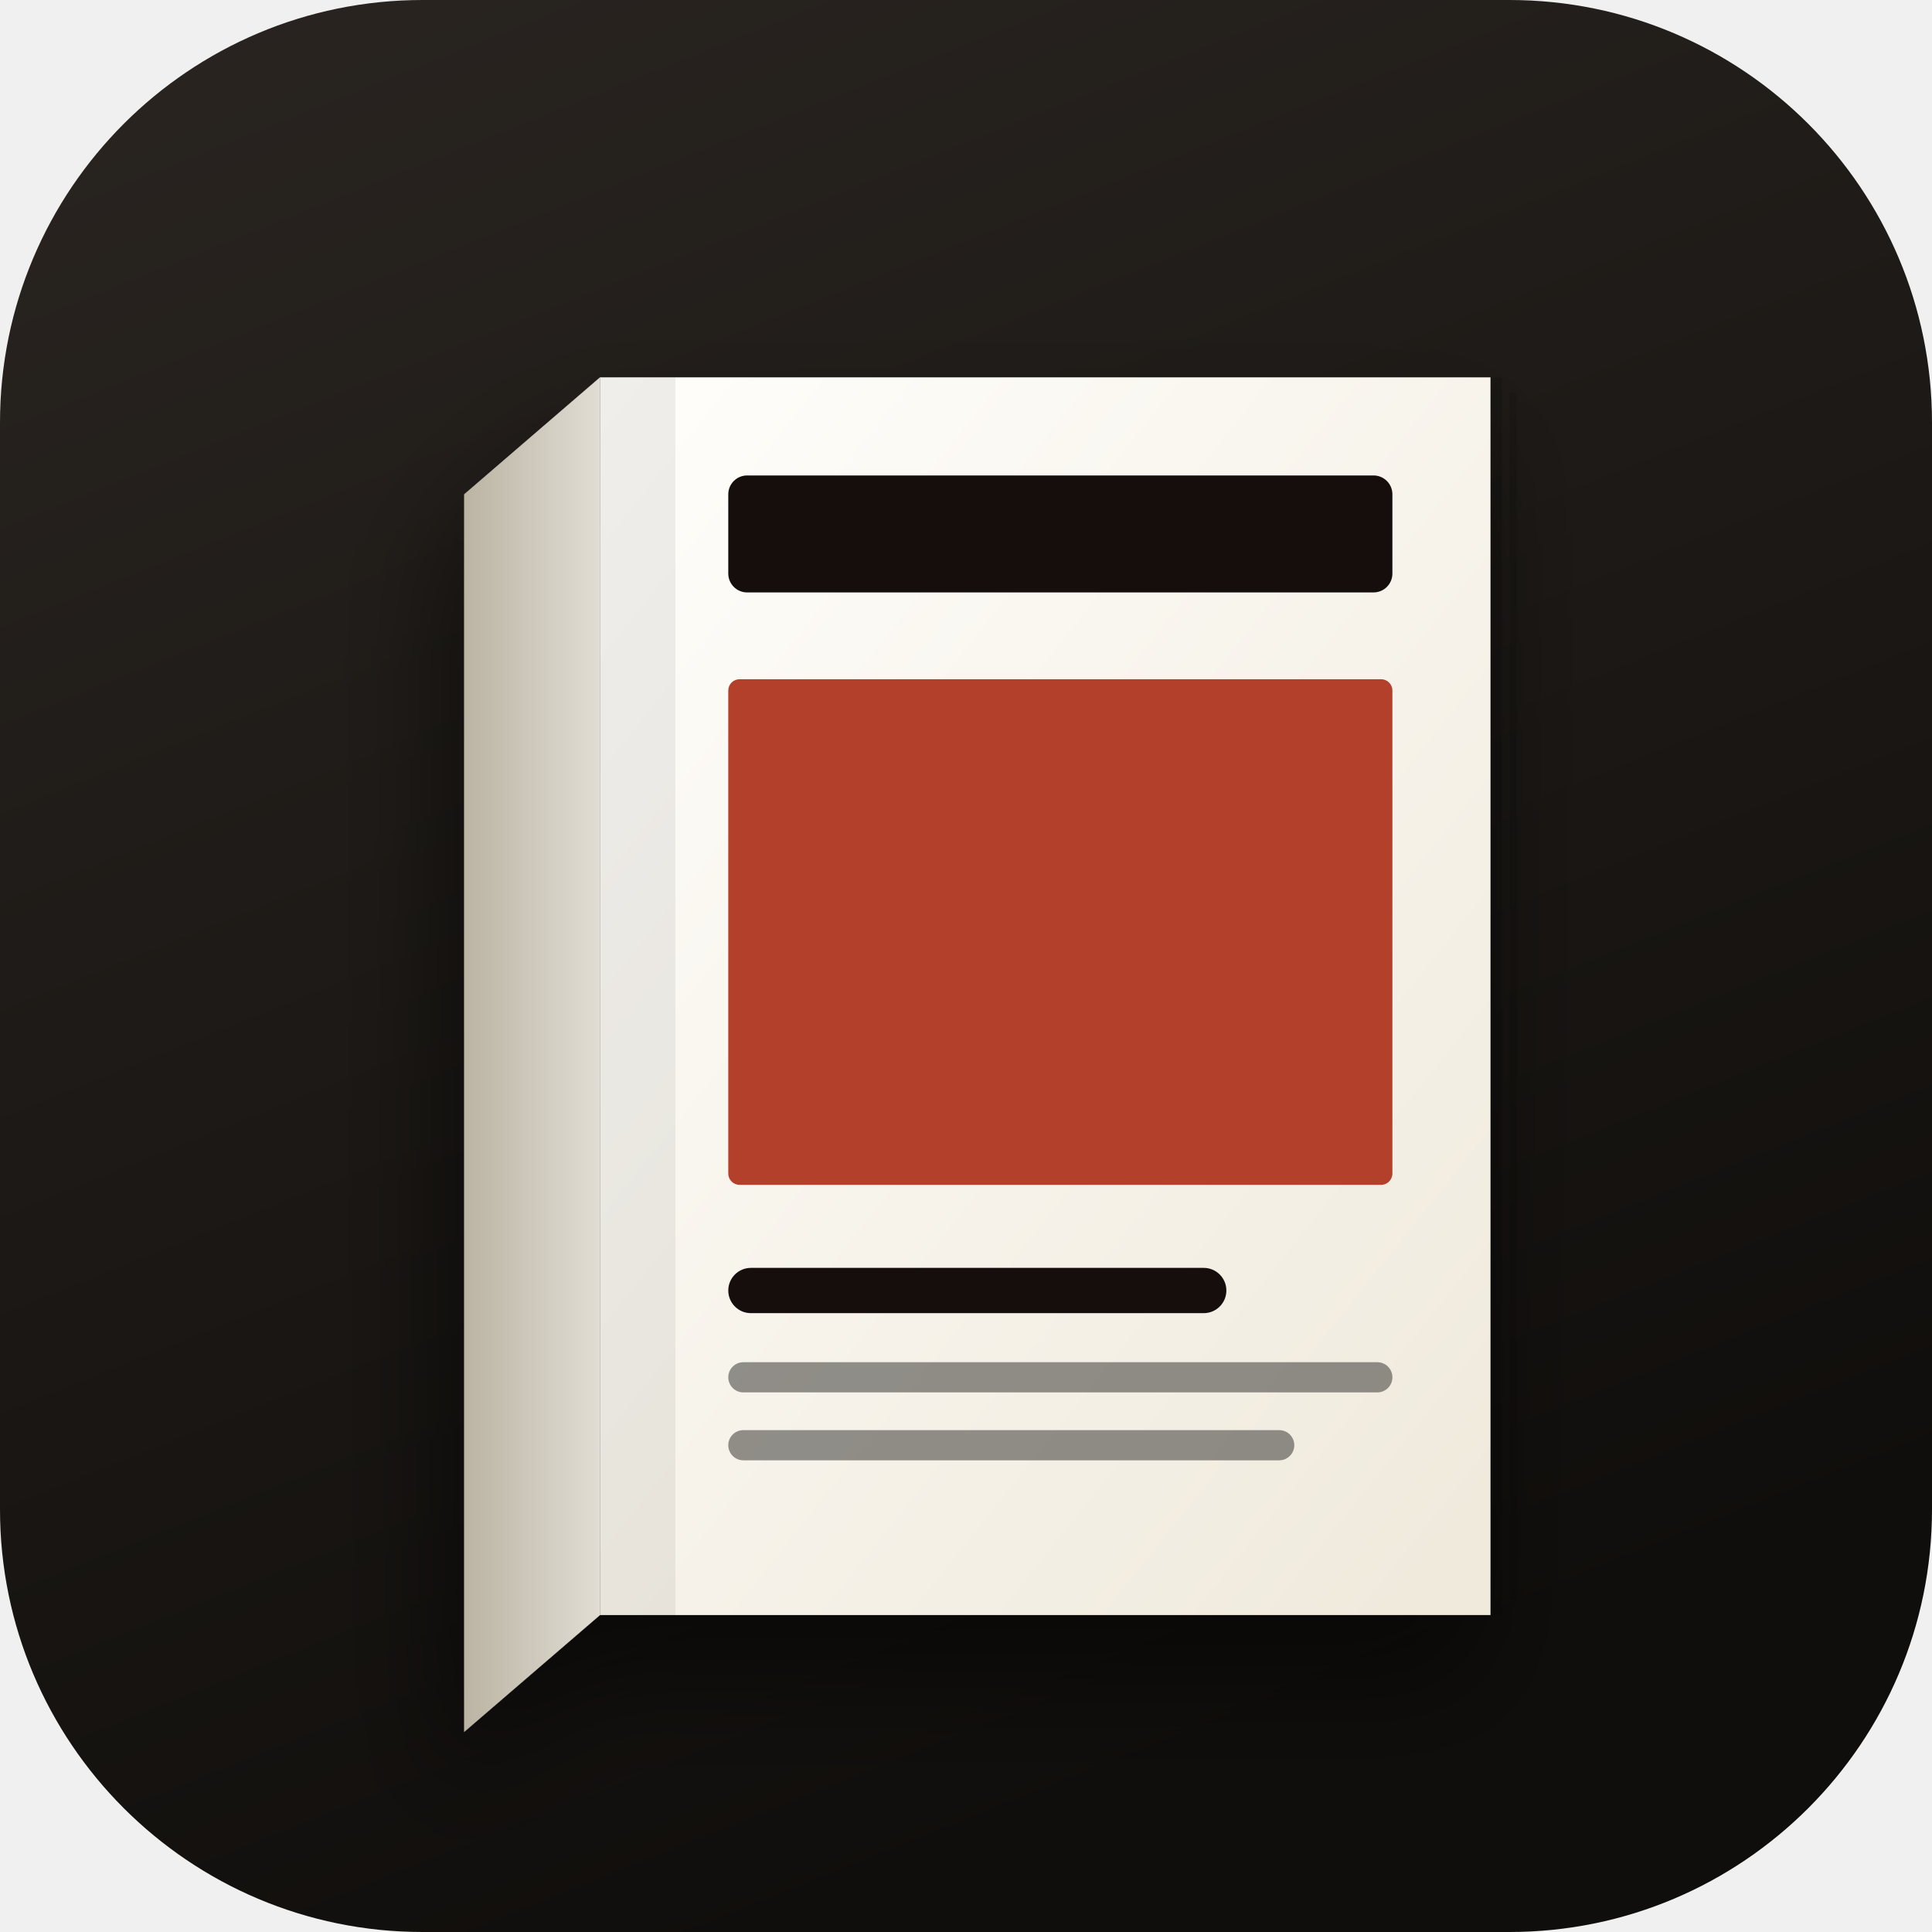
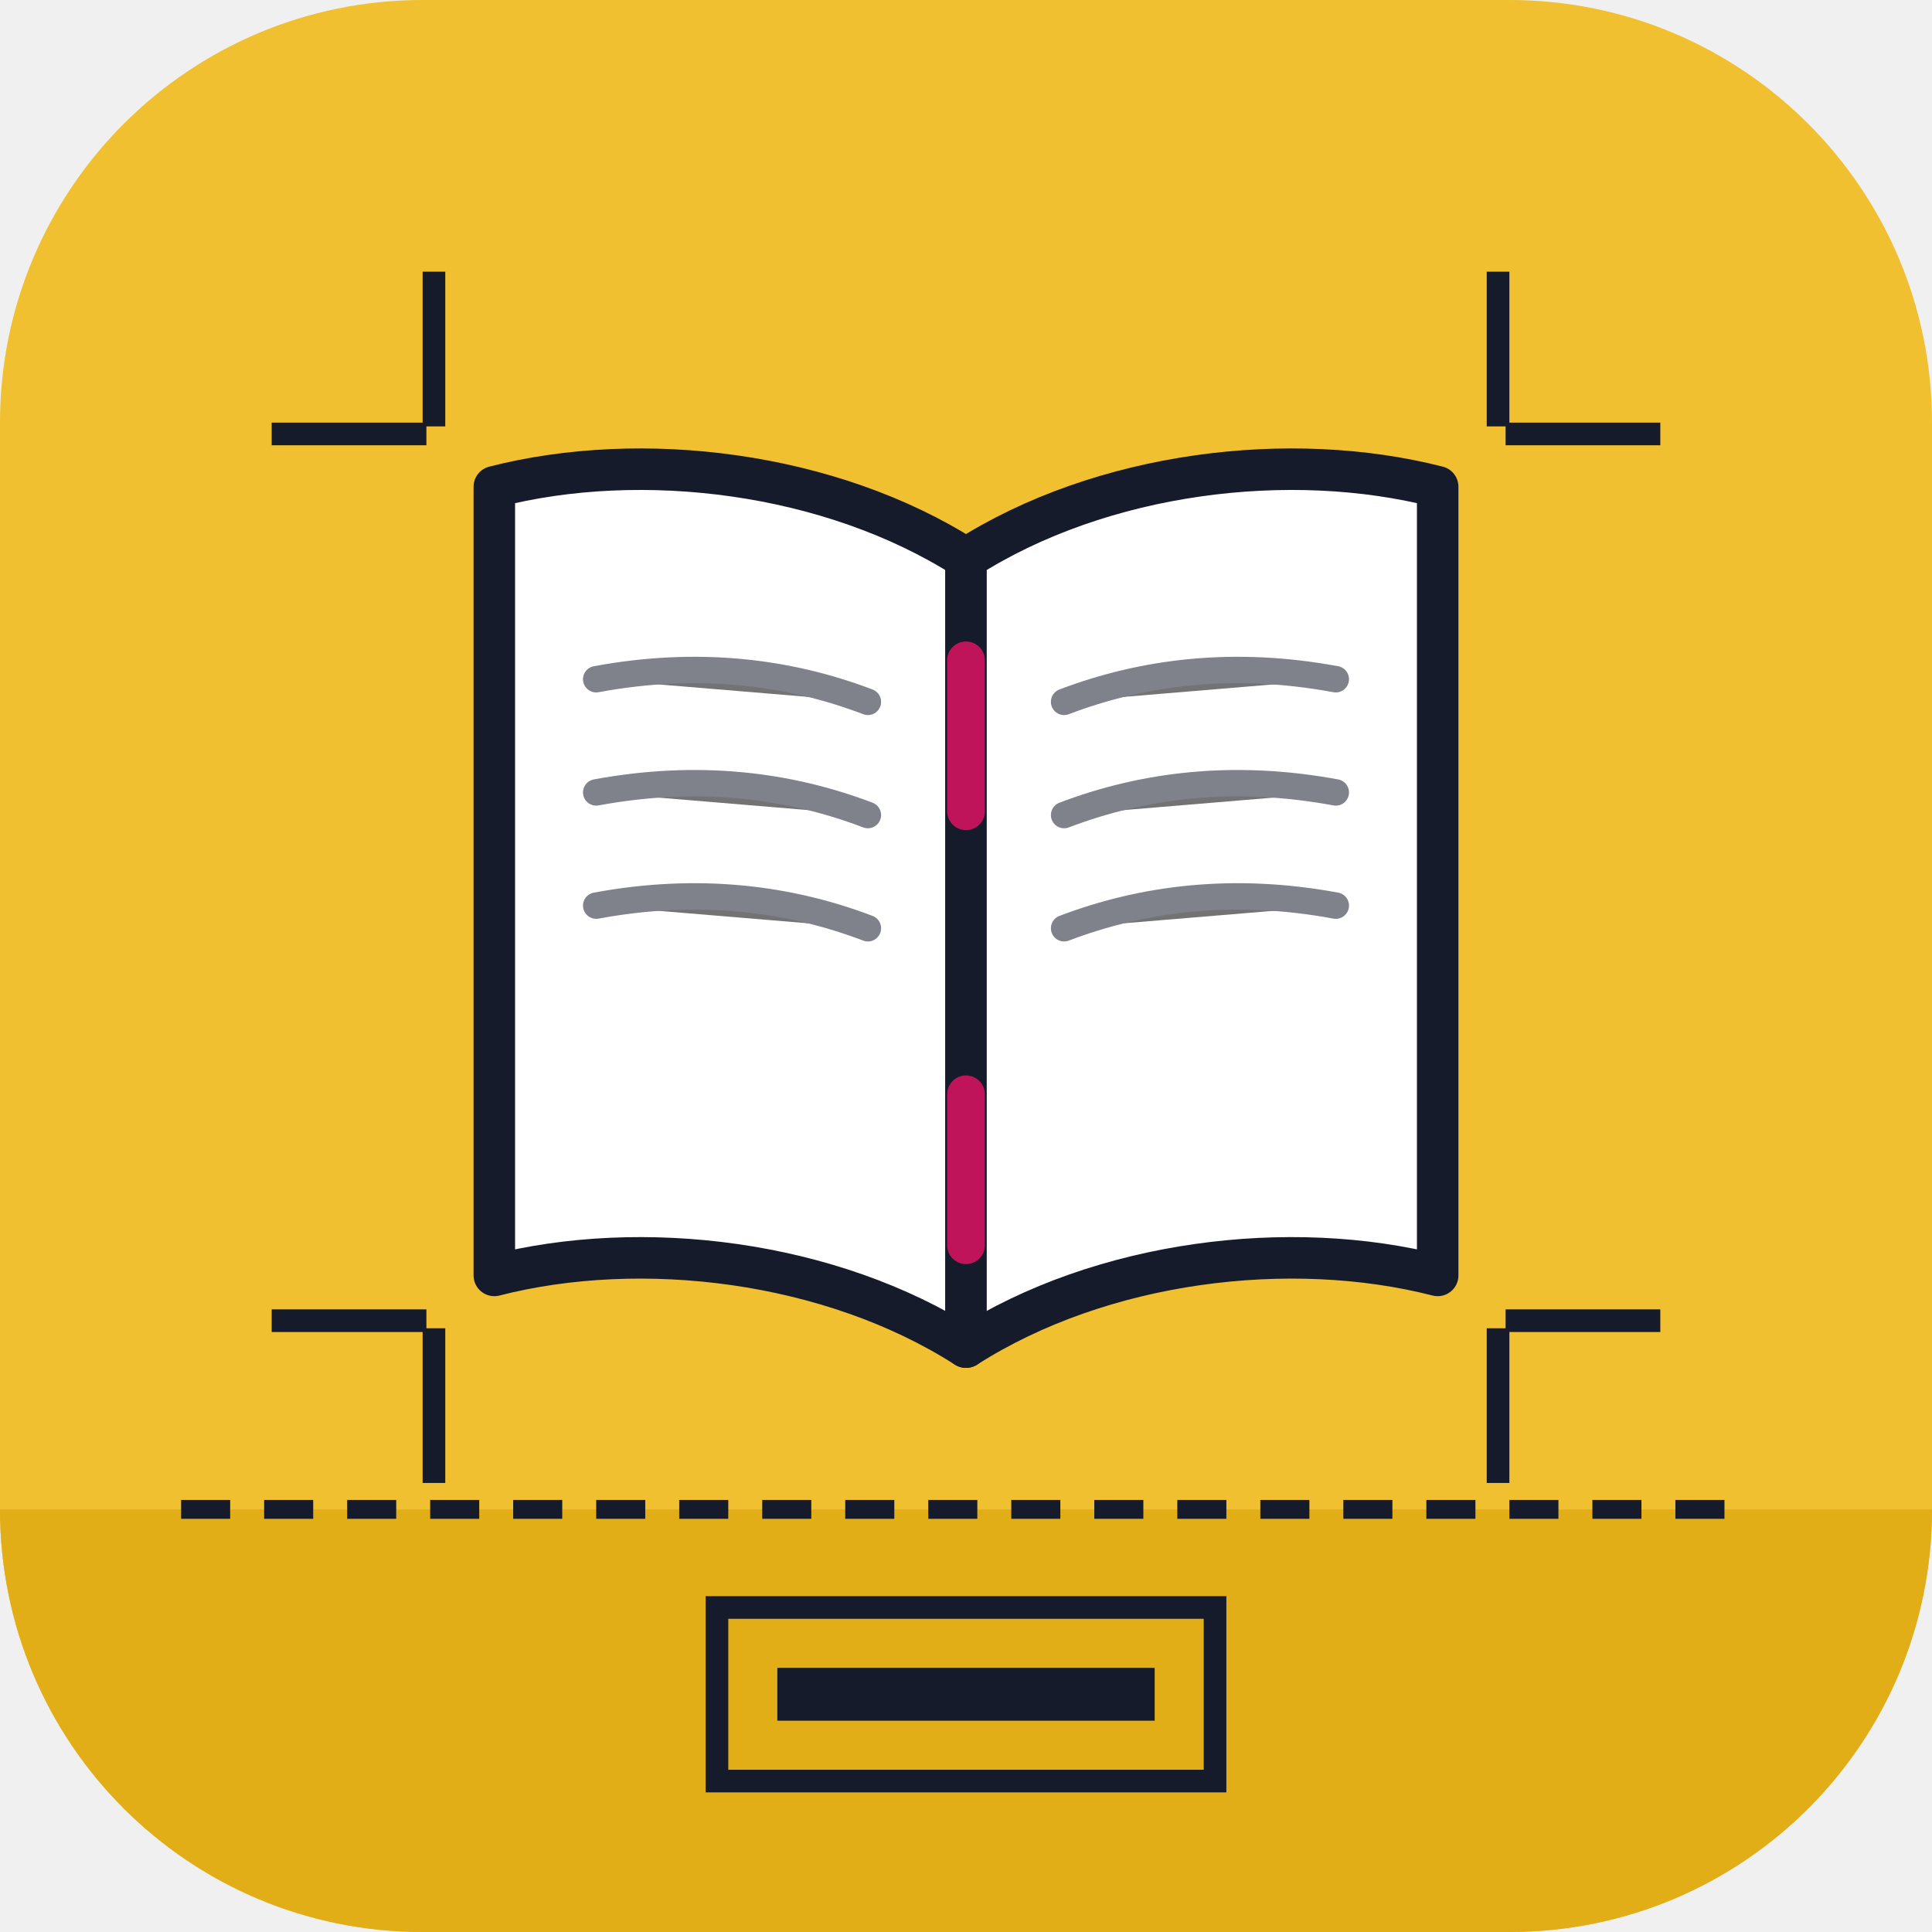
<svg xmlns="http://www.w3.org/2000/svg" width="1024" height="1024" viewBox="0 0 1024 1024">
-   <defs>
-     <linearGradient id="ground" x1="0" y1="0" x2=".4" y2="1">
-       <stop offset="0" stop-color="#2a2521" />
-       <stop offset="1" stop-color="#100e0c" />
-     </linearGradient>
-     <linearGradient id="cover" x1="0" y1="0" x2=".9" y2="1">
-       <stop offset="0" stop-color="#fffefb" />
-       <stop offset="1" stop-color="#f0eadd" />
-     </linearGradient>
-     <linearGradient id="spine" x1="0" y1="0" x2="1" y2="0">
-       <stop offset="0" stop-color="#cdc5b4" />
-       <stop offset="1" stop-color="#f7f3ea" />
-     </linearGradient>
-     <filter id="drop" x="-30%" y="-30%" width="170%" height="170%">
-       <feDropShadow dx="-10" dy="34" stdDeviation="30" flood-color="#000000" flood-opacity=".5" />
-     </filter>
-   </defs>
-   <rect width="1024" height="1024" rx="224" fill="url(#ground)" />
-   <g filter="url(#drop)">
-     <path d="M246 262 L318 200 L318 856 L246 918 Z" fill="url(#spine)" />
-     <path d="M246 262 L318 200 L318 856 L246 918 Z" fill="#12110f" opacity=".1" />
-     <path d="M318 200 L790 200 L790 856 L318 856 Z" fill="url(#cover)" />
-     <rect x="318" y="200" width="40" height="656" fill="#12110f" opacity=".07" />
-     <g fill="#12110f" opacity=".16">
-       <rect x="790" y="200" width="6" height="656" />
-       <rect x="800" y="208" width="4" height="640" opacity=".7" />
-     </g>
-     <rect x="386" y="252" width="352" height="62" rx="10" fill="#12110f" />
-     <rect x="386" y="360" width="352" height="268" rx="6" fill="#b3402a" />
-     <rect x="386" y="672" width="264" height="24" rx="12" fill="#12110f" />
-     <g fill="#12110f" opacity=".45">
-       <rect x="386" y="722" width="352" height="16" rx="8" />
-       <rect x="386" y="758" width="300" height="16" rx="8" />
-     </g>
+   <rect width="1024" height="1024" rx="224" fill="#f0c030" />
+   <path d="M0 800 H1024 V800 C1024 924 924 1024 800 1024 H224 C100 1024 0 924 0 800 Z" fill="#e2ae17" />
+   <line x1="96" y1="800" x2="928" y2="800" stroke="#161b2b" stroke-width="10" stroke-dasharray="26 18" />
+   <g stroke="#161b2b" stroke-width="12" stroke-linecap="square">
+     <path d="M150 230 H220 M230 150 V220" />
+     <path d="M874 230 H804 M794 150 V220" />
+     <path d="M150 700 H220 M230 780 V710" />
+     <path d="M874 700 H804 M794 780 V710" />
  </g>
+   <g stroke="#161b2b" stroke-width="22" stroke-linejoin="round">
+     <path d="M512 296 C440 250 340 238 262 258 V676 C340 656 440 668 512 714 Z" fill="#ffffff" />
+     <path d="M512 296 C584 250 684 238 762 258 V676 C684 656 584 668 512 714 Z" fill="#ffffff" />
+   </g>
+   <g stroke="#161b2b" stroke-width="14" stroke-linecap="round" opacity=".55">
+     <path d="M316 360 C370 350 418 356 460 372" />
+     <path d="M316 420 C370 410 418 416 460 432" />
+     <path d="M316 480 C370 470 418 476 460 492" />
+     <path d="M564 372 C606 356 654 350 708 360" />
+     <path d="M564 432 C606 416 654 410 708 420" />
+     <path d="M564 492 C606 476 654 470 708 480" />
+   </g>
+   <g stroke="#c0145a" stroke-width="20" stroke-linecap="round">
+     <line x1="512" y1="350" x2="512" y2="430" />
+     <line x1="512" y1="580" x2="512" y2="660" />
+   </g>
+   <rect x="380" y="852" width="264" height="92" fill="none" stroke="#161b2b" stroke-width="12" />
+   <rect x="412" y="884" width="200" height="28" fill="#161b2b" />
</svg>
